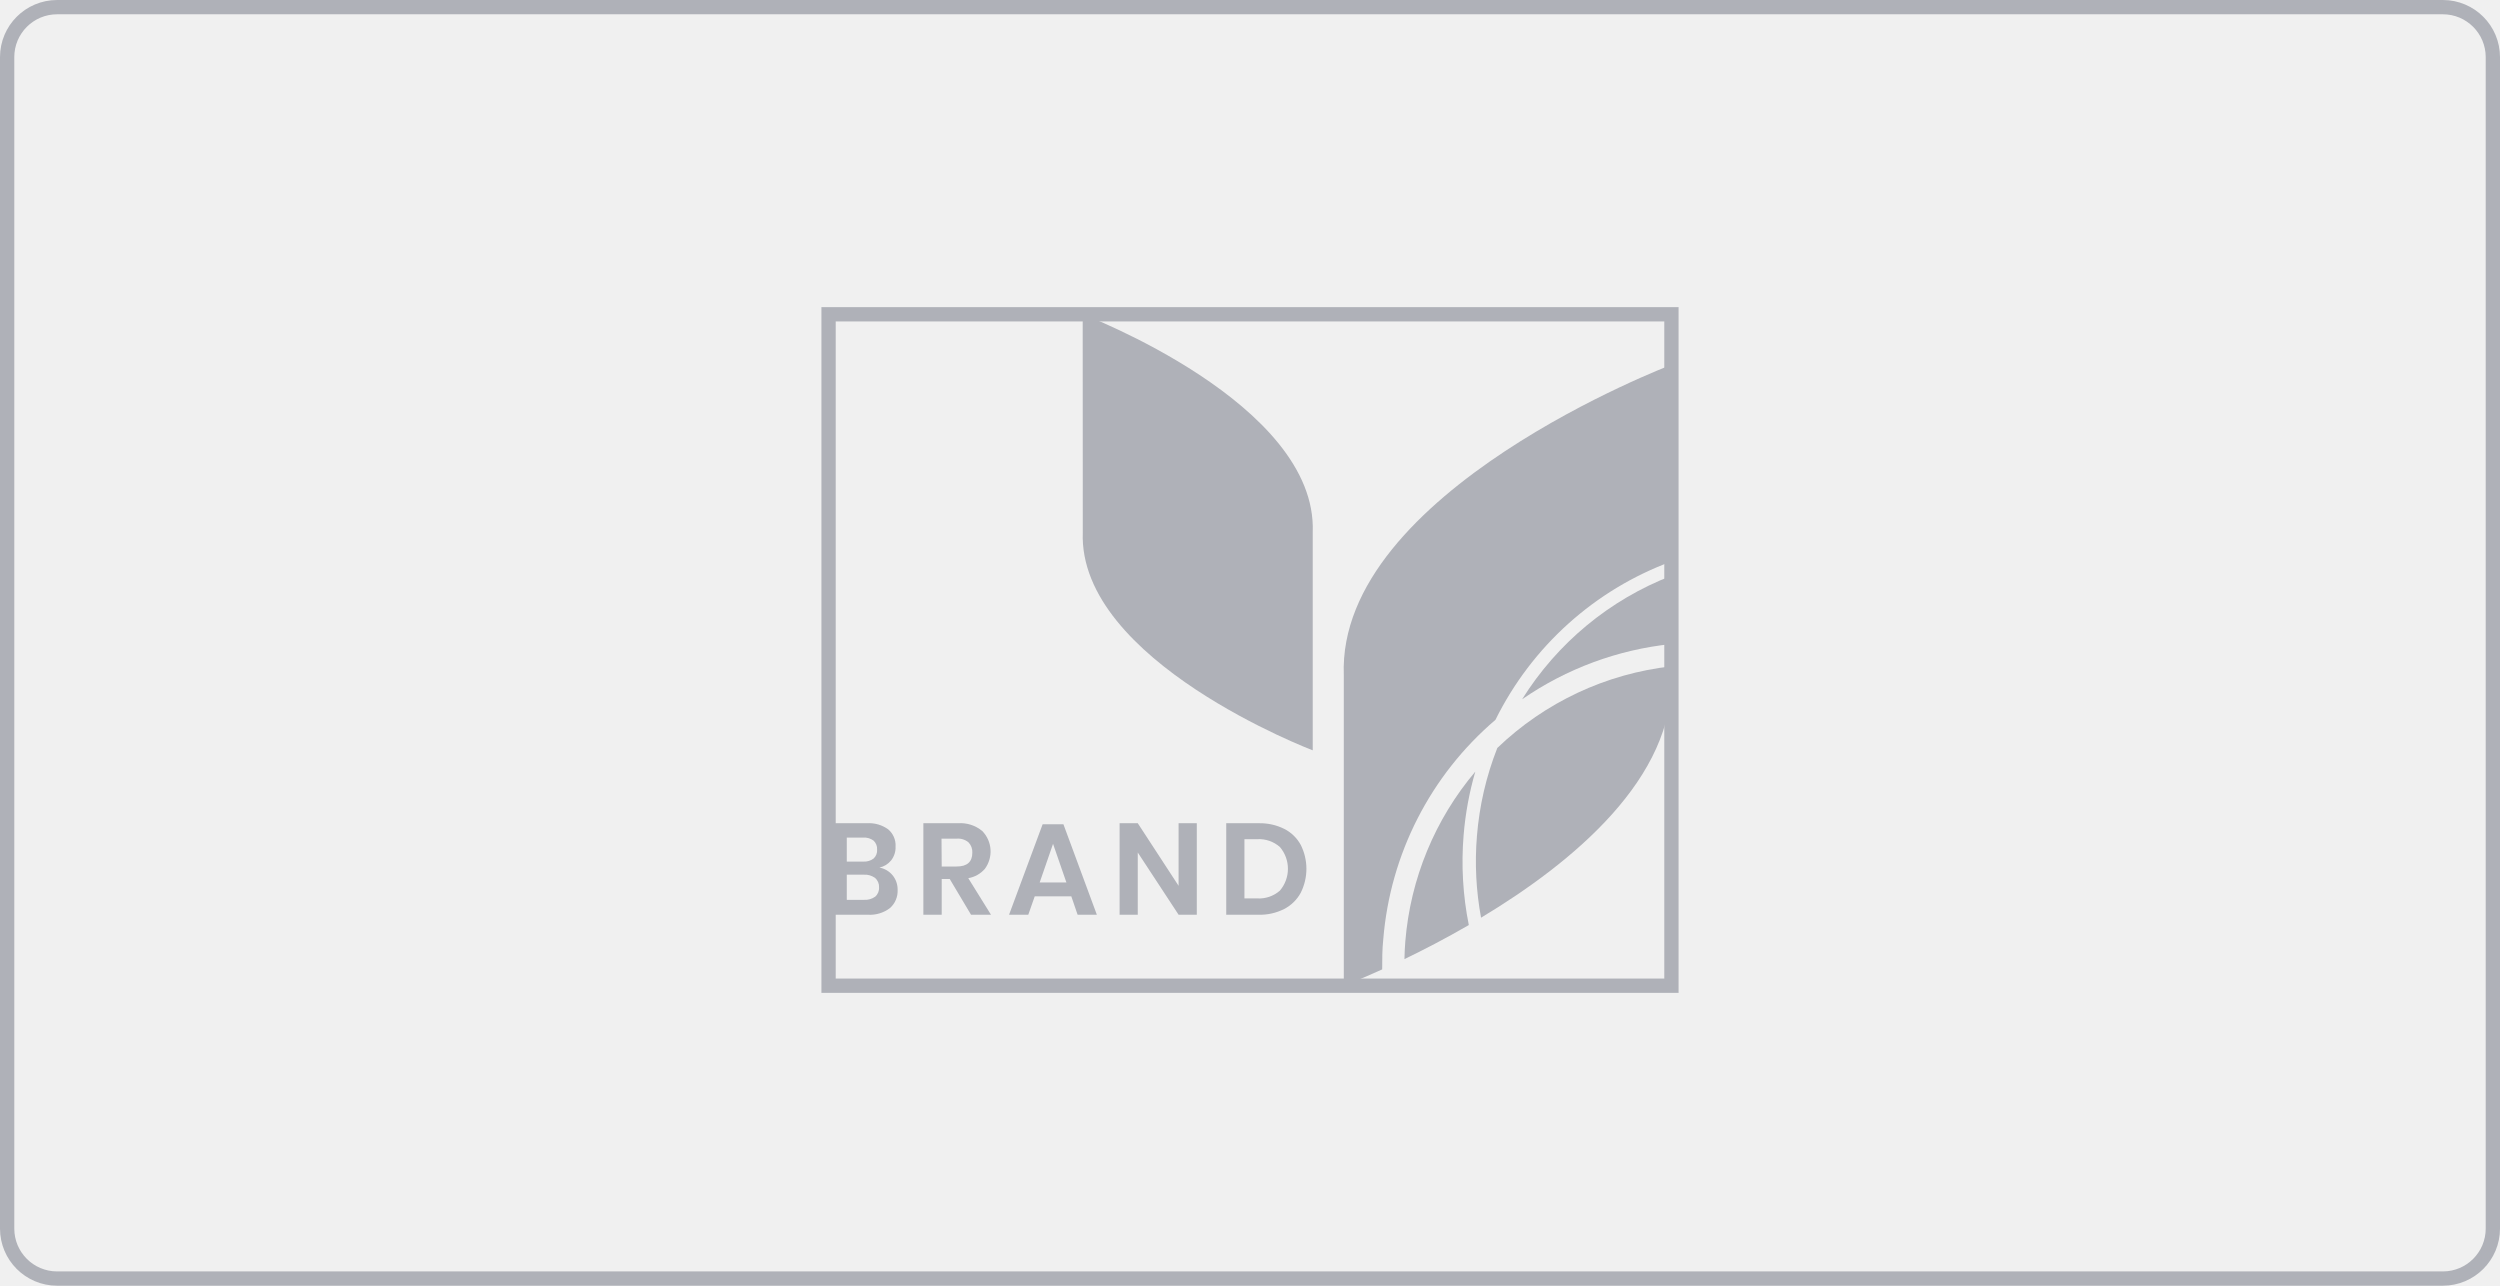
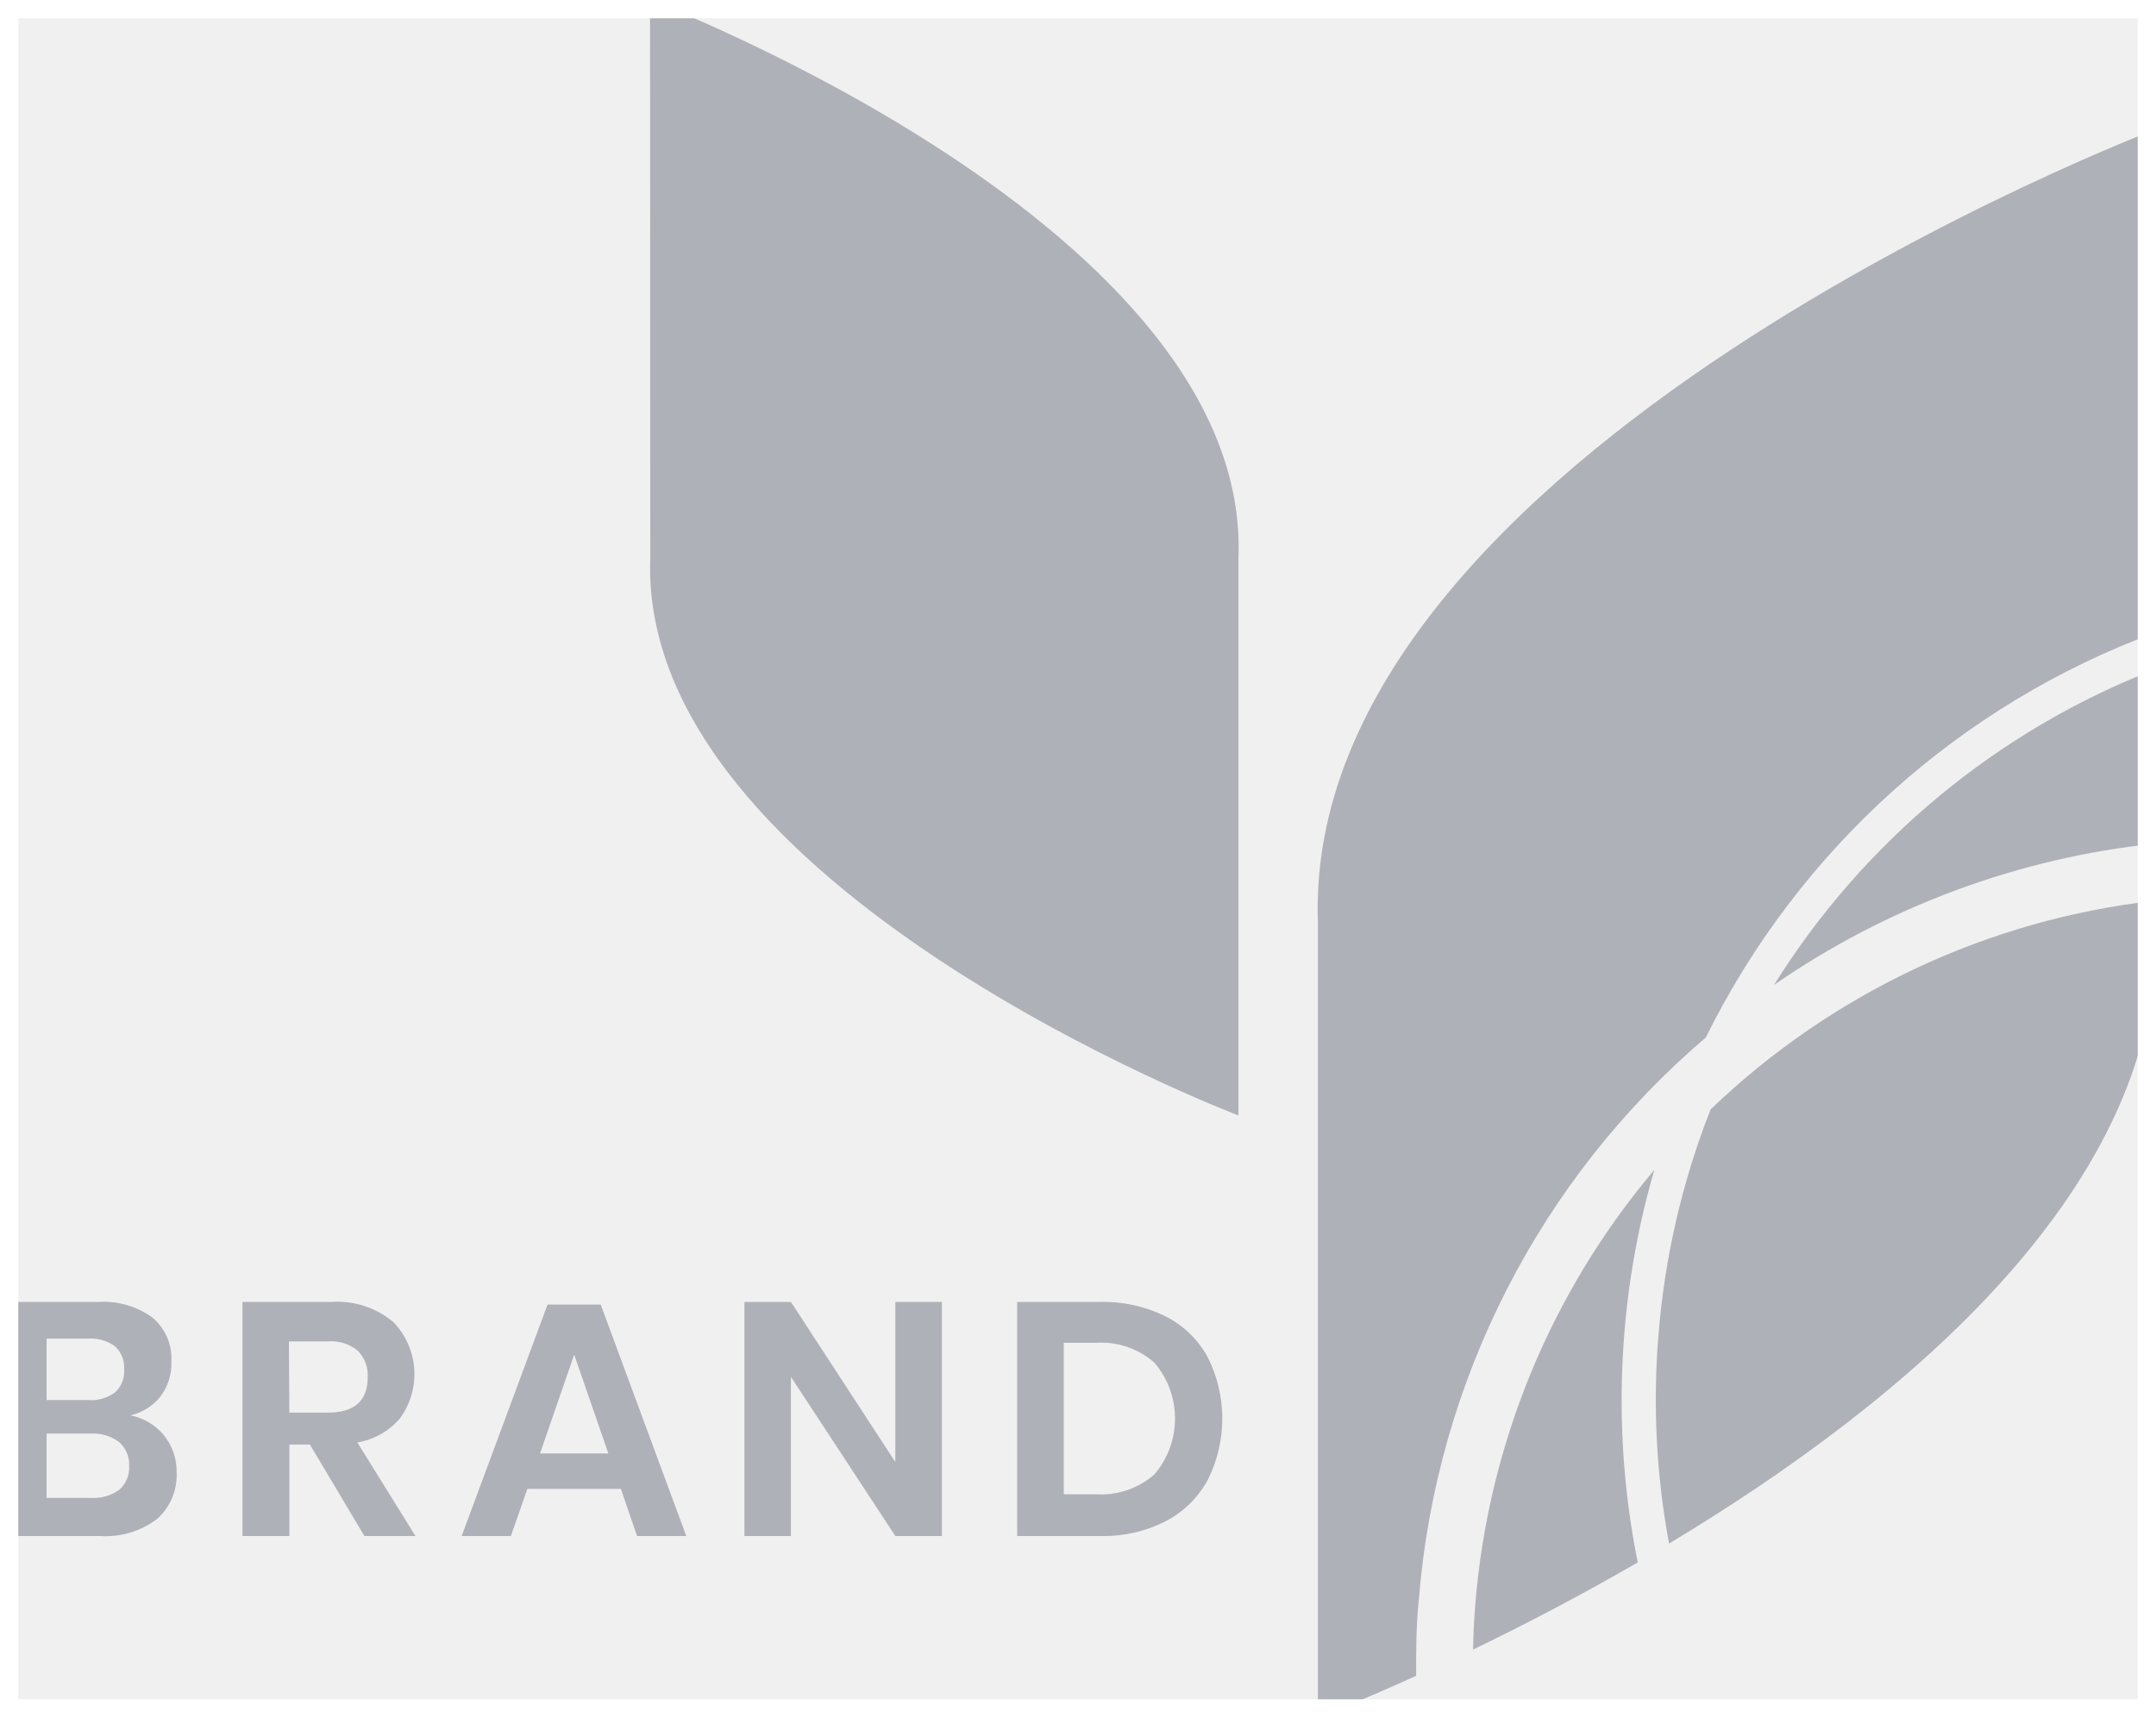
- <svg xmlns="http://www.w3.org/2000/svg" width="175" height="90" viewBox="0 0 175 90" fill="none">
-   <rect x="0.5" y="0.5" width="174" height="89" rx="3.5" stroke="#AFB1B8" />
-   <path d="M62.488 61.278C62.718 61.563 62.84 61.921 62.834 62.288C62.845 62.528 62.803 62.767 62.71 62.988C62.618 63.209 62.477 63.406 62.297 63.565C61.851 63.904 61.298 64.069 60.739 64.031H58V57.626H60.683C61.213 57.591 61.738 57.741 62.17 58.052C62.343 58.197 62.48 58.381 62.571 58.589C62.661 58.797 62.702 59.023 62.69 59.25C62.706 59.603 62.595 59.951 62.379 60.23C62.17 60.484 61.883 60.66 61.562 60.73C61.925 60.797 62.254 60.991 62.488 61.278ZM59.275 60.311H60.422C60.682 60.33 60.941 60.255 61.151 60.098C61.237 60.02 61.304 59.922 61.346 59.814C61.389 59.706 61.406 59.589 61.397 59.472C61.405 59.356 61.387 59.24 61.345 59.132C61.303 59.024 61.238 58.926 61.154 58.846C60.938 58.685 60.671 58.609 60.403 58.631H59.275V60.311ZM61.263 62.767C61.355 62.687 61.427 62.586 61.474 62.474C61.521 62.361 61.542 62.238 61.534 62.116C61.541 61.993 61.52 61.869 61.472 61.755C61.423 61.641 61.35 61.54 61.257 61.459C61.032 61.292 60.756 61.21 60.478 61.228H59.275V62.989H60.493C60.767 63.005 61.039 62.927 61.263 62.767Z" fill="#AFB1B8" />
-   <path d="M67.972 64.031L66.48 61.528H65.919V64.031H64.635V57.626H67.066C67.678 57.583 68.284 57.778 68.758 58.171C69.098 58.518 69.302 58.976 69.336 59.462C69.369 59.948 69.228 60.43 68.939 60.821C68.639 61.166 68.229 61.396 67.779 61.472L69.369 64.031H67.972ZM65.919 60.655H66.969C67.698 60.655 68.063 60.332 68.063 59.685C68.07 59.553 68.05 59.421 68.004 59.297C67.958 59.173 67.887 59.06 67.795 58.965C67.564 58.773 67.268 58.68 66.969 58.706H65.906L65.919 60.655Z" fill="#AFB1B8" />
-   <path d="M74.991 62.742H72.432L71.98 64.031H70.634L72.984 57.698H74.439L76.78 64.031H75.433L74.991 62.742ZM74.648 61.772L73.713 59.069L72.778 61.772H74.648Z" fill="#AFB1B8" />
-   <path d="M83.776 64.031H82.501L79.644 59.676V64.031H78.372V57.626H79.644L82.501 62.007V57.626H83.776V64.031Z" fill="#AFB1B8" />
-   <path d="M91.05 62.498C90.786 62.982 90.385 63.375 89.897 63.628C89.342 63.909 88.726 64.048 88.105 64.031H85.836V57.626H88.105C88.725 57.61 89.34 57.745 89.897 58.021C90.385 58.267 90.787 58.657 91.05 59.138C91.312 59.658 91.449 60.234 91.449 60.818C91.449 61.402 91.312 61.977 91.05 62.498ZM89.591 62.345C89.955 61.919 90.155 61.377 90.155 60.816C90.155 60.255 89.955 59.713 89.591 59.288C89.151 58.902 88.578 58.707 87.996 58.743H87.111V62.889H87.996C88.578 62.926 89.151 62.73 89.591 62.345Z" fill="#AFB1B8" />
-   <path d="M75.789 22C75.789 22 92.24 28.236 91.891 37.26V52.523C91.891 52.523 75.452 46.284 75.795 37.26L75.789 22Z" fill="#AFB1B8" />
-   <path d="M106.548 48.95C109.655 46.803 113.249 45.473 117 45.082V40.304C112.677 41.977 109.01 45.01 106.548 48.95Z" fill="#AFB1B8" />
-   <path d="M104.681 50.389C107.224 45.248 111.633 41.28 117 39.303V25.536C117 25.536 93.571 34.419 94.066 47.269V69C94.066 69 95.11 68.603 96.753 67.858C96.753 67.163 96.753 66.462 96.828 65.758C97.312 59.792 100.137 54.264 104.681 50.389Z" fill="#AFB1B8" />
-   <path d="M102.453 58.462C102.576 56.955 102.85 55.464 103.272 54.012C100.443 57.359 98.73 61.512 98.373 65.887C98.339 66.3 98.32 66.713 98.311 67.138C99.641 66.497 101.19 65.696 102.817 64.754C102.402 62.684 102.279 60.566 102.453 58.462Z" fill="#AFB1B8" />
-   <path d="M103.384 58.54C103.228 60.444 103.326 62.36 103.674 64.238C110.075 60.392 117.268 54.45 116.991 47.269V46.644C112.417 47.157 108.138 49.165 104.812 52.357C104.033 54.335 103.552 56.419 103.384 58.54Z" fill="#AFB1B8" />
-   <rect x="58" y="22" width="59" height="47" stroke="#AFB1B8" />
+ <svg xmlns="http://www.w3.org/2000/svg" width="59" height="47" viewBox="0 0 59 47" fill="none">
+   <path d="M4.488 39.278C4.718 39.563 4.84 39.921 4.834 40.288C4.845 40.528 4.803 40.767 4.71 40.988C4.618 41.209 4.477 41.406 4.298 41.565C3.851 41.904 3.298 42.069 2.739 42.031H0V35.626H2.683C3.213 35.591 3.738 35.741 4.17 36.052C4.343 36.197 4.48 36.381 4.571 36.589C4.661 36.797 4.702 37.023 4.69 37.25C4.706 37.603 4.595 37.951 4.379 38.23C4.17 38.484 3.883 38.66 3.562 38.73C3.925 38.797 4.254 38.991 4.488 39.278ZM1.275 38.311H2.421C2.682 38.33 2.941 38.255 3.151 38.098C3.237 38.02 3.304 37.922 3.346 37.814C3.389 37.706 3.406 37.589 3.397 37.472C3.405 37.356 3.387 37.24 3.345 37.132C3.303 37.024 3.238 36.926 3.154 36.846C2.938 36.685 2.671 36.609 2.403 36.631H1.275V38.311ZM3.263 40.767C3.355 40.687 3.427 40.586 3.474 40.474C3.521 40.361 3.542 40.238 3.534 40.116C3.541 39.993 3.52 39.869 3.472 39.755C3.423 39.641 3.35 39.54 3.257 39.459C3.032 39.292 2.756 39.21 2.478 39.228H1.275V40.989H2.493C2.767 41.005 3.039 40.927 3.263 40.767Z" fill="#AFB1B8" />
+   <path d="M9.972 42.031L8.48 39.528H7.919V42.031H6.635V35.626H9.066C9.678 35.583 10.284 35.778 10.758 36.171C11.098 36.518 11.303 36.976 11.336 37.462C11.369 37.948 11.228 38.43 10.938 38.821C10.639 39.166 10.229 39.396 9.779 39.472L11.369 42.031H9.972ZM7.919 38.655H8.969C9.698 38.655 10.063 38.332 10.063 37.685C10.07 37.553 10.05 37.421 10.004 37.297C9.958 37.173 9.887 37.06 9.795 36.965C9.564 36.773 9.268 36.68 8.969 36.706H7.906L7.919 38.655Z" fill="#AFB1B8" />
+   <path d="M16.991 40.742H14.432L13.98 42.031H12.634L14.984 35.698H16.439L18.78 42.031H17.433L16.991 40.742ZM16.648 39.772L15.713 37.069L14.778 39.772H16.648Z" fill="#AFB1B8" />
+   <path d="M25.776 42.031H24.501L21.644 37.676V42.031H20.372V35.626H21.644L24.501 40.007V35.626H25.776V42.031Z" fill="#AFB1B8" />
+   <path d="M33.05 40.498C32.786 40.982 32.385 41.375 31.897 41.628C31.342 41.909 30.726 42.048 30.105 42.031H27.836V35.626H30.105C30.725 35.61 31.34 35.745 31.897 36.021C32.385 36.267 32.786 36.657 33.05 37.138C33.312 37.658 33.449 38.234 33.449 38.818C33.449 39.402 33.312 39.977 33.05 40.498ZM31.591 40.345C31.955 39.919 32.155 39.377 32.155 38.816C32.155 38.255 31.955 37.713 31.591 37.288C31.151 36.902 30.578 36.707 29.996 36.743H29.111V40.889H29.996C30.578 40.926 31.151 40.73 31.591 40.345Z" fill="#AFB1B8" />
+   <path d="M17.789 0C17.789 0 34.24 6.236 33.891 15.26V30.523C33.891 30.523 17.452 24.284 17.795 15.26L17.789 0Z" fill="#AFB1B8" />
+   <path d="M48.548 26.95C51.655 24.803 55.248 23.473 59 23.082V18.304C54.677 19.977 51.01 23.01 48.548 26.95Z" fill="#AFB1B8" />
+   <path d="M46.681 28.389C49.224 23.248 53.633 19.28 59 17.303V3.536C59 3.536 35.571 12.419 36.066 25.269V47C36.066 47 37.11 46.602 38.753 45.858C38.753 45.163 38.753 44.462 38.828 43.758C39.312 37.792 42.137 32.264 46.681 28.389Z" fill="#AFB1B8" />
+   <path d="M44.453 36.462C44.576 34.955 44.85 33.464 45.272 32.012C42.443 35.359 40.73 39.512 40.373 43.887C40.339 44.3 40.32 44.713 40.311 45.138C41.642 44.497 43.19 43.696 44.817 42.754C44.402 40.684 44.279 38.566 44.453 36.462Z" fill="#AFB1B8" />
+   <path d="M45.384 36.54C45.228 38.444 45.326 40.36 45.674 42.238C52.075 38.392 59.268 32.45 58.991 25.269V24.644C54.417 25.157 50.138 27.165 46.812 30.357C46.033 32.335 45.552 34.419 45.384 36.54Z" fill="#AFB1B8" />
+   <rect width="59" height="47" stroke="white" />
</svg>
